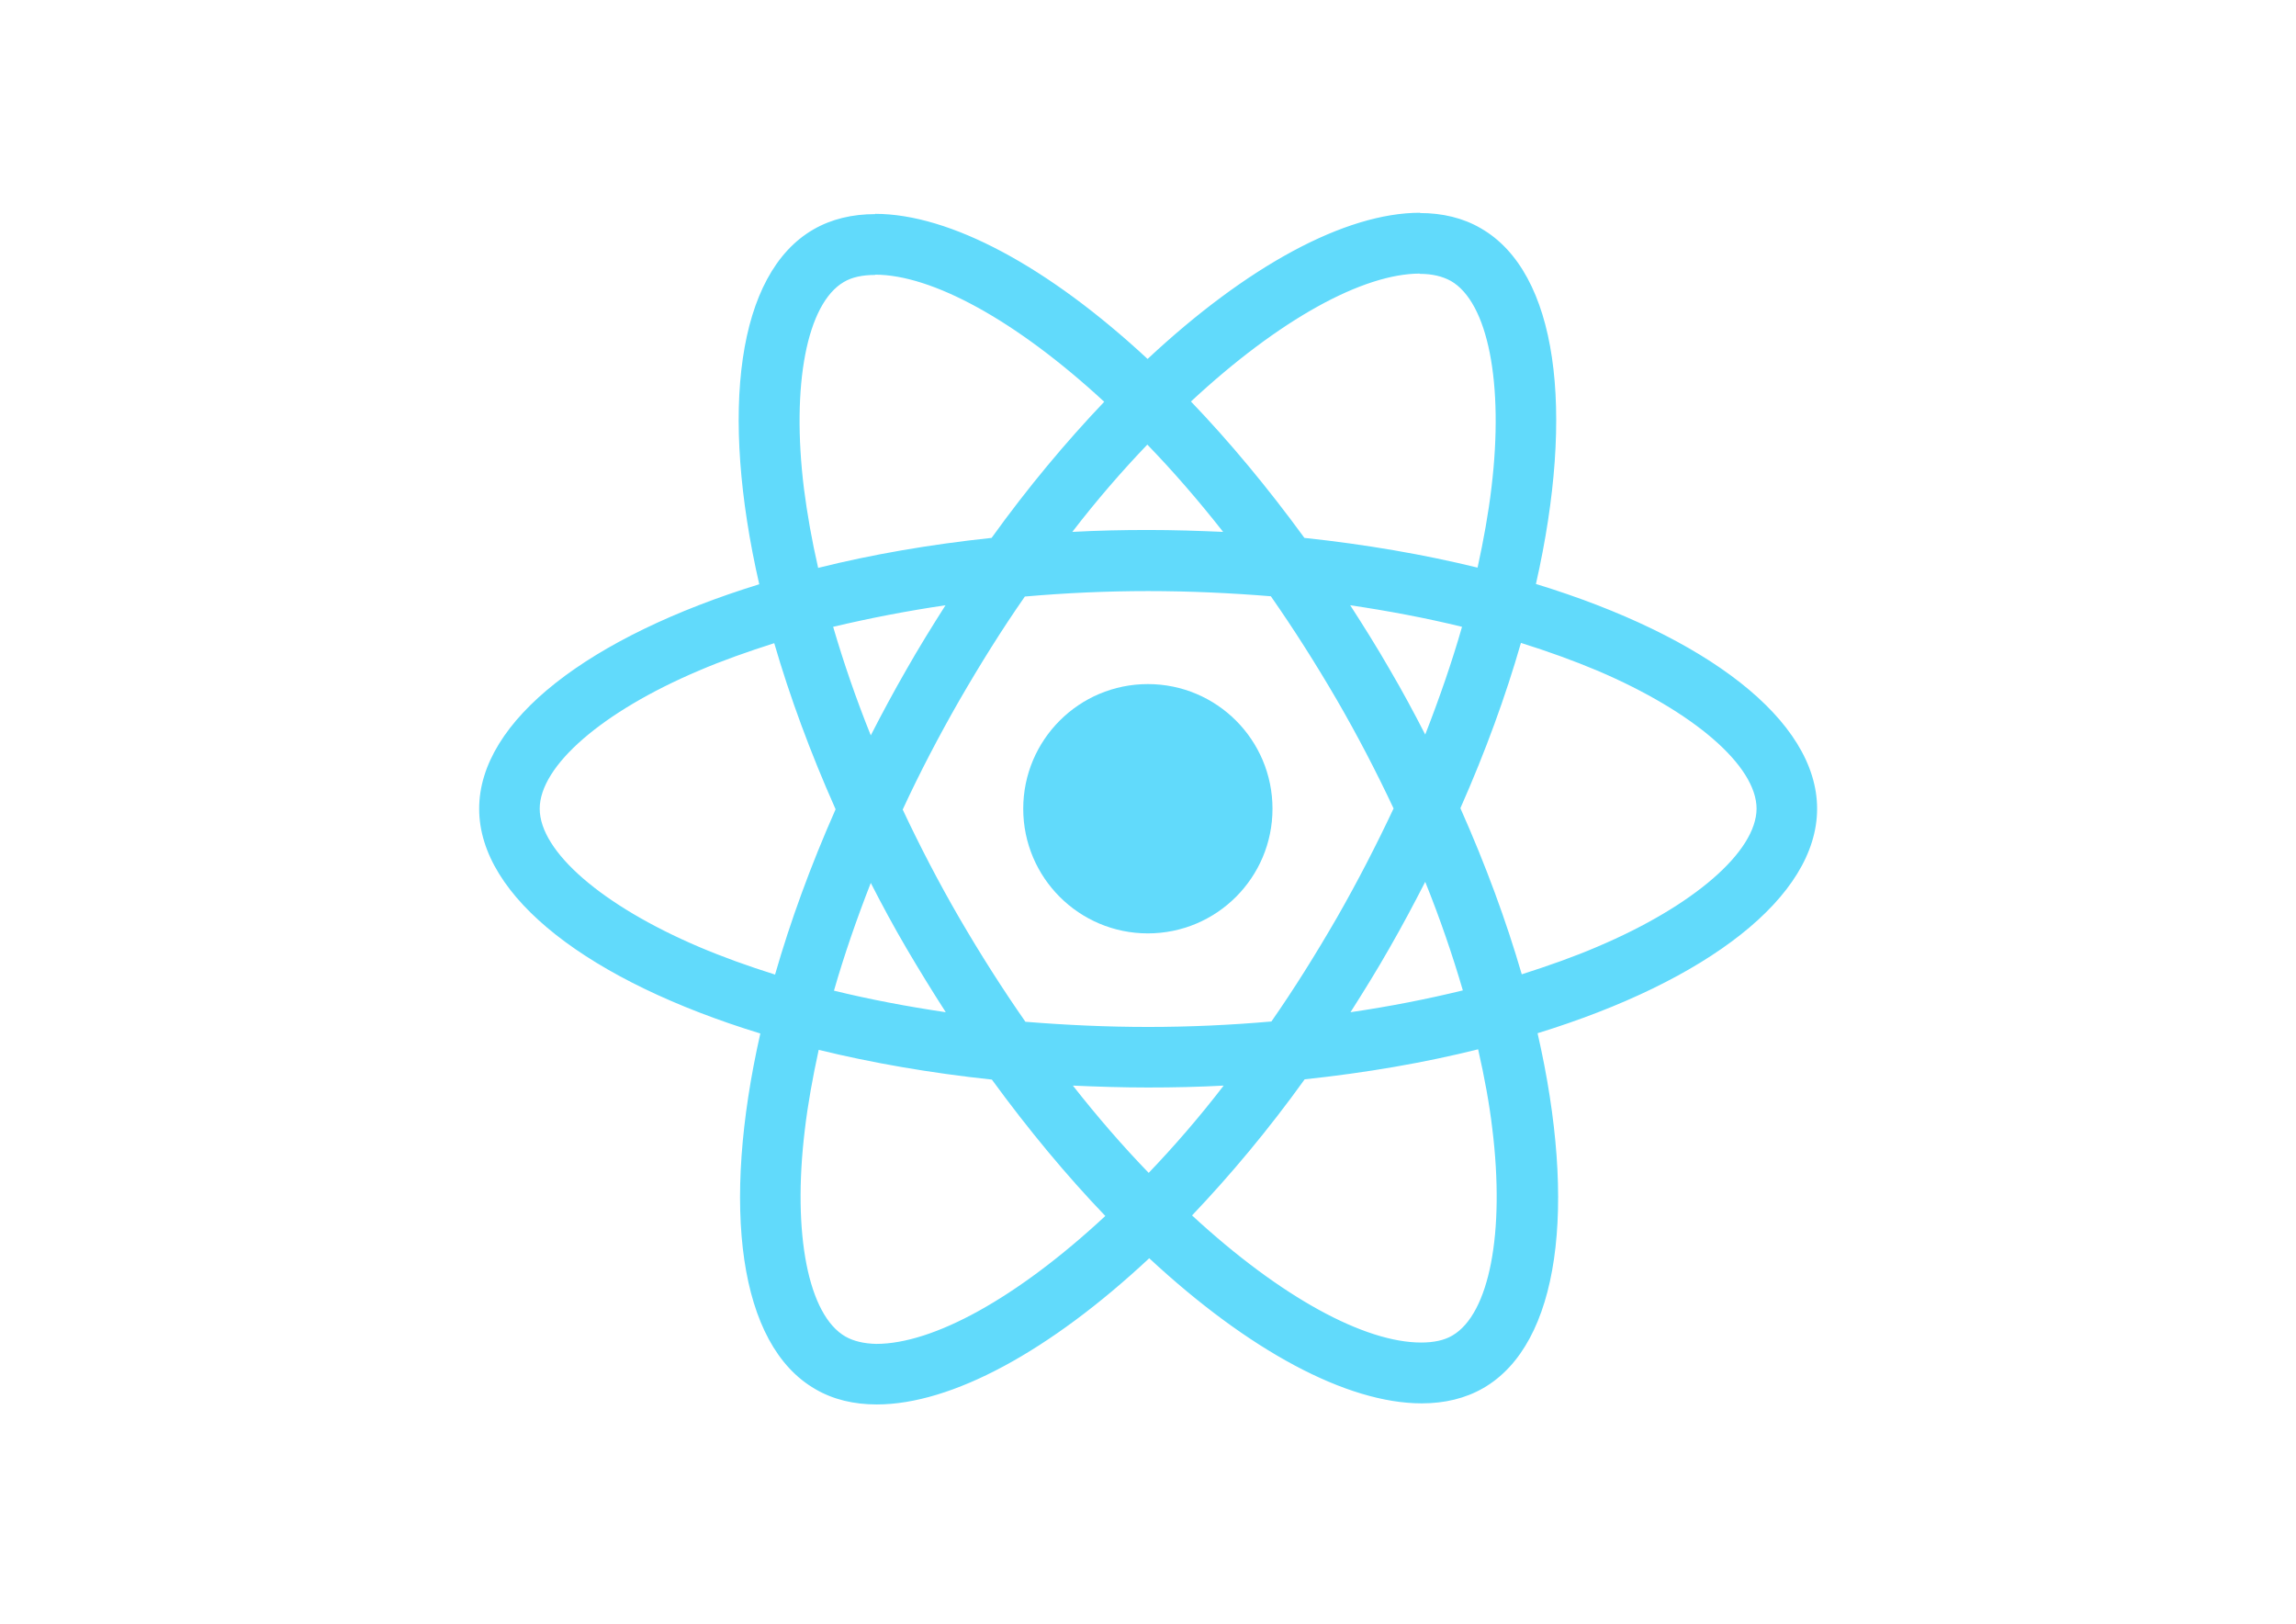
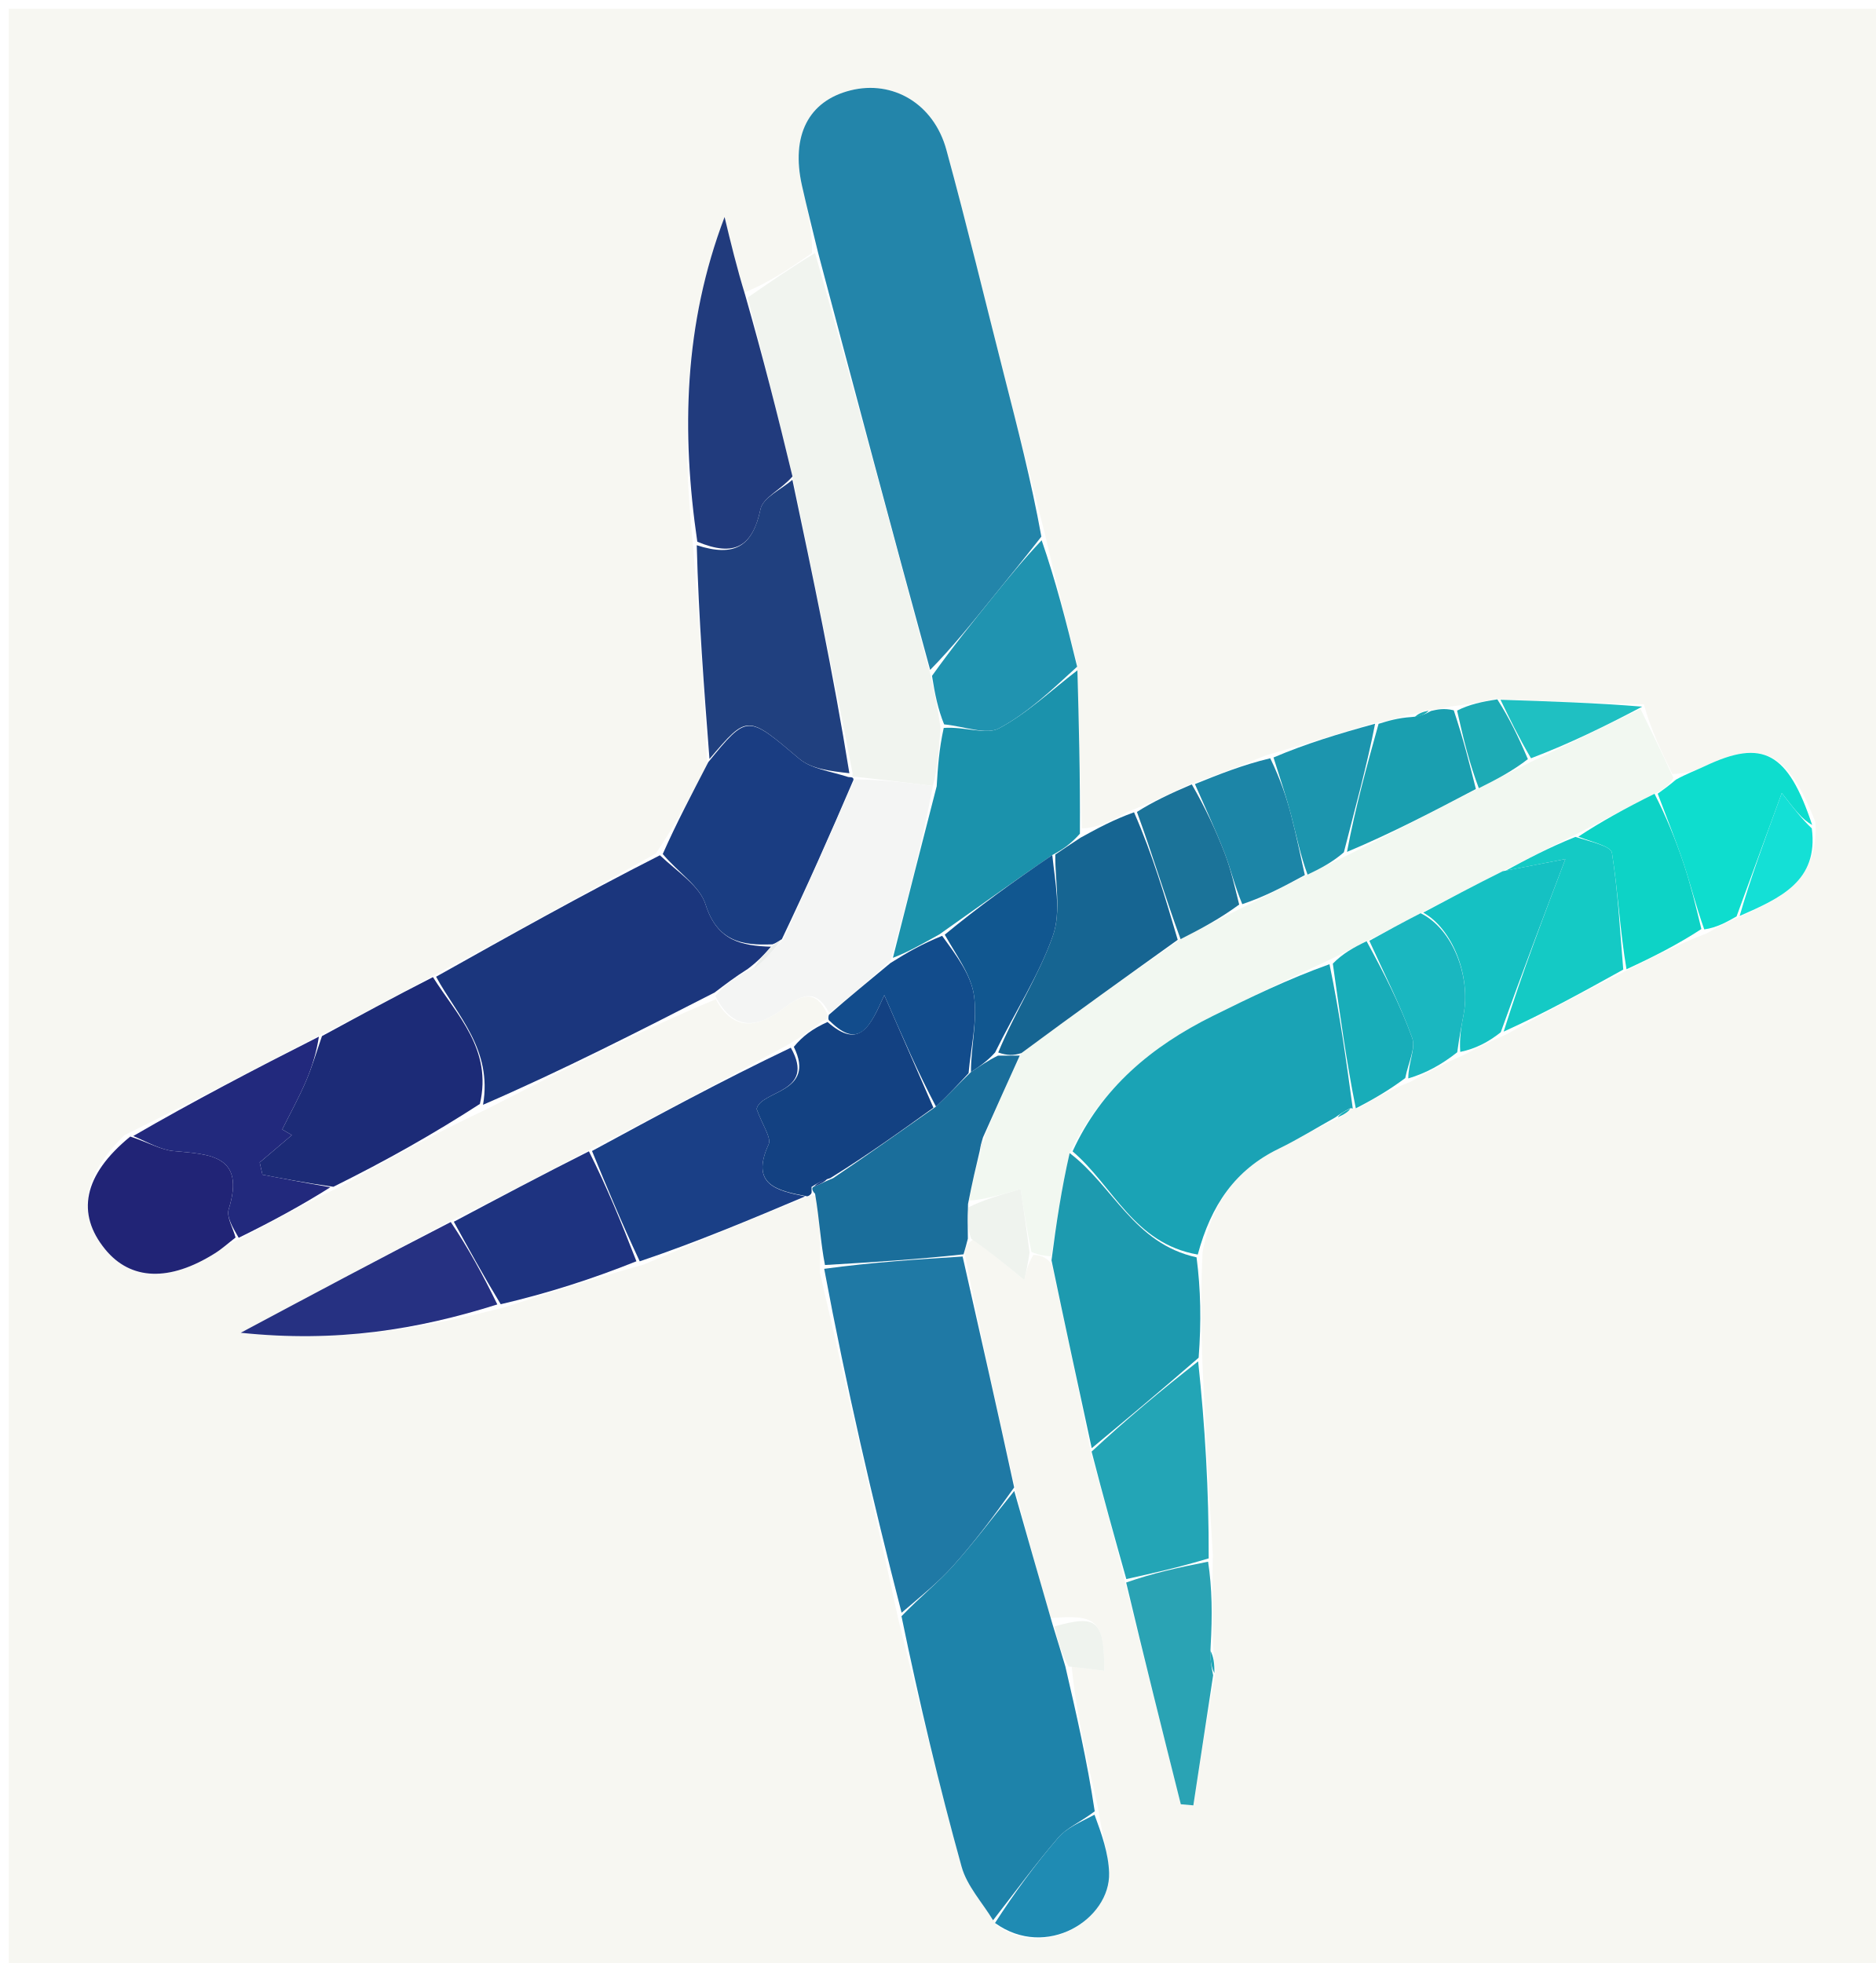
- <svg xmlns="http://www.w3.org/2000/svg" viewBox="0 0 841.9 595.3">
-   <g fill="#61DAFB">
-     <path d="M666.3 296.5c0-32.5-40.7-63.3-103.1-82.4 14.4-63.6 8-114.2-20.2-130.4-6.5-3.8-14.1-5.6-22.4-5.6v22.3c4.6 0 8.3.9 11.4 2.6 13.6 7.8 19.5 37.5 14.9 75.7-1.1 9.4-2.9 19.3-5.1 29.4-19.6-4.8-41-8.5-63.5-10.9-13.5-18.5-27.5-35.3-41.6-50 32.6-30.3 63.2-46.9 84-46.9V78c-27.5 0-63.5 19.6-99.9 53.6-36.4-33.8-72.4-53.2-99.9-53.2v22.3c20.7 0 51.4 16.5 84 46.6-14 14.7-28 31.4-41.3 49.9-22.6 2.4-44 6.1-63.6 11-2.3-10-4-19.7-5.2-29-4.7-38.2 1.1-67.9 14.6-75.8 3-1.8 6.9-2.6 11.5-2.6V78.5c-8.4 0-16 1.8-22.6 5.6-28.1 16.2-34.4 66.7-19.9 130.1-62.2 19.2-102.7 49.9-102.7 82.3 0 32.5 40.7 63.3 103.1 82.4-14.4 63.6-8 114.2 20.2 130.4 6.5 3.8 14.1 5.6 22.5 5.6 27.5 0 63.5-19.6 99.9-53.6 36.4 33.8 72.4 53.2 99.9 53.2 8.4 0 16-1.8 22.6-5.6 28.1-16.2 34.4-66.7 19.9-130.1 62-19.1 102.5-49.9 102.5-82.3zm-130.2-66.7c-3.7 12.9-8.3 26.2-13.5 39.5-4.1-8-8.4-16-13.1-24-4.6-8-9.5-15.8-14.4-23.4 14.2 2.1 27.9 4.7 41 7.9zm-45.8 106.5c-7.8 13.5-15.8 26.3-24.1 38.2-14.9 1.3-30 2-45.2 2-15.1 0-30.2-.7-45-1.9-8.3-11.9-16.4-24.6-24.2-38-7.6-13.1-14.5-26.4-20.8-39.8 6.2-13.4 13.2-26.8 20.7-39.9 7.8-13.5 15.8-26.3 24.1-38.2 14.9-1.3 30-2 45.2-2 15.1 0 30.2.7 45 1.9 8.3 11.9 16.4 24.6 24.2 38 7.6 13.1 14.5 26.4 20.8 39.8-6.3 13.4-13.2 26.8-20.7 39.9zm32.3-13c5.4 13.4 10 26.8 13.8 39.8-13.1 3.2-26.9 5.9-41.2 8 4.9-7.7 9.8-15.6 14.4-23.7 4.6-8 8.9-16.1 13-24.1zM421.2 430c-9.3-9.6-18.6-20.3-27.8-32 9 .4 18.2.7 27.5.7 9.4 0 18.7-.2 27.8-.7-9 11.7-18.3 22.4-27.5 32zm-74.4-58.9c-14.2-2.1-27.9-4.7-41-7.9 3.7-12.9 8.3-26.2 13.5-39.5 4.1 8 8.4 16 13.1 24 4.7 8 9.5 15.8 14.4 23.4zM420.7 163c9.3 9.6 18.6 20.3 27.8 32-9-.4-18.2-.7-27.5-.7-9.4 0-18.7.2-27.8.7 9-11.7 18.3-22.4 27.5-32zm-74 58.9c-4.9 7.7-9.8 15.6-14.4 23.7-4.6 8-8.9 16-13 24-5.4-13.4-10-26.8-13.8-39.8 13.1-3.1 26.9-5.8 41.2-7.9zm-90.5 125.2c-35.4-15.1-58.3-34.9-58.3-50.6 0-15.7 22.9-35.6 58.3-50.6 8.6-3.7 18-7 27.7-10.1 5.7 19.6 13.2 40 22.5 60.9-9.2 20.8-16.6 41.1-22.2 60.6-9.9-3.1-19.3-6.5-28-10.2zM310 490c-13.6-7.8-19.5-37.5-14.9-75.7 1.1-9.4 2.9-19.3 5.1-29.4 19.6 4.8 41 8.5 63.5 10.9 13.5 18.5 27.5 35.3 41.6 50-32.6 30.3-63.2 46.9-84 46.9-4.5-.1-8.3-1-11.3-2.7zm237.2-76.2c4.7 38.2-1.1 67.9-14.6 75.8-3 1.8-6.9 2.6-11.5 2.6-20.7 0-51.4-16.5-84-46.6 14-14.7 28-31.4 41.3-49.9 22.6-2.4 44-6.1 63.6-11 2.3 10.1 4.1 19.8 5.2 29.1zm38.5-66.7c-8.6 3.7-18 7-27.7 10.1-5.7-19.6-13.2-40-22.5-60.9 9.2-20.8 16.6-41.1 22.2-60.6 9.9 3.1 19.3 6.5 28.1 10.2 35.4 15.1 58.3 34.9 58.3 50.6-.1 15.7-23 35.6-58.4 50.6zM320.8 78.4z" />
-     <circle cx="420.9" cy="296.5" r="45.7" />
-     <path d="M520.5 78.1z" />
-   </g>
+ <svg xmlns="http://www.w3.org/2000/svg" version="1.1" id="Layer_1" x="0px" y="0px" width="100%" viewBox="0 0 215 225" enable-background="new 0 0 215 225" xml:space="preserve">
+   <path fill="#F7F7F2" opacity="1" stroke="none" d=" M117,226   C78,226 39.5,226 1,226   C1,151 1,76 1,1   C72.667,1 144.333,1 216,1   C216,76 216,151 216,226   C183.167,226 150.333,226 117,226  M171.247,80.12   C169.829,80.43 168.411,80.739 166.23,80.98   C165.491,81.149 164.752,81.318 163.48,81.411   C162.987,81.608 162.493,81.806 161.301,81.949   C160.2,82.288 159.099,82.628 157.204,82.945   C153.407,84.104 149.609,85.263 145.064,86.596   C142.36,87.688 139.656,88.781 136.234,89.941   C134.13,90.951 132.025,91.96 129.258,93.049   C127.547,93.985 125.836,94.921 123.973,94.95   C123.81,88.911 123.646,82.872 123.424,75.999   C122.204,71.271 120.984,66.542 119.702,60.973   C118.174,55.036 116.637,49.101 115.121,43.161   C112.907,34.493 110.822,25.791 108.462,17.163   C107.014,11.873 102.313,9.143 97.471,10.361   C92.66,11.571 90.627,15.537 91.916,21.281   C92.494,23.86 93.149,26.422 93.056,29.011   C90.601,30.71 88.146,32.408 85.141,33.596   C84.442,30.69 83.743,27.783 83.044,24.876   C78.377,37.159 78.08,49.52 79.456,62.822   C80.075,70.881 80.694,78.939 81.054,87.702   C79.307,90.984 77.56,94.267 75.159,97.835   C66.766,102.541 58.373,107.247 49.263,112.042   C45.143,114.281 41.023,116.519 36.19,118.888   C29.116,122.586 22.042,126.284 14.28,130.106   C9.494,134.72 8.741,139.133 12.048,143.19   C14.964,146.767 19.418,146.941 24.649,143.643   C25.48,143.119 26.217,142.448 27.714,141.906   C31.242,139.975 34.771,138.044 38.988,136.012   C44.325,132.998 49.663,129.984 55.72,127.16   C64.451,122.692 73.183,118.224 82.041,114.536   C84.184,118.498 87.117,117.632 89.867,115.526   C92.003,113.891 93.603,113.364 94.951,116.521   C94.951,116.521 94.834,116.917 94.234,117.063   C93.101,117.925 91.968,118.787 90.147,119.841   C82.715,123.87 75.283,127.899 67.143,132.003   C62.1,134.681 57.057,137.359 51.31,140.101   C43.796,144.112 36.282,148.123 27.591,152.763   C38.583,153.915 47.841,152.408 57.777,149.852   C62.847,148.216 67.916,146.581 73.745,144.955   C79.925,142.347 86.105,139.738 92.705,137.11   C92.705,137.11 93.033,136.848 93.822,137.211   C93.93,139.806 94.037,142.401 93.969,145.87   C96.987,158.911 100.005,171.951 102.999,185.788   C105.371,195.186 107.618,204.619 110.208,213.957   C110.821,216.169 112.584,218.063 114.261,220.724   C119.923,224.664 127.278,219.972 127.115,214.662   C127.046,212.427 126.261,210.214 125.846,207.221   C124.597,201.815 123.348,196.409 122.829,191.017   C124.063,191.182 125.298,191.346 126.575,191.517   C126.534,185.721 125.755,185.024 120.399,185.471   C119.013,180.612 117.628,175.752 116.225,170.086   C114.259,161.398 112.293,152.71 110.535,143.521   C110.666,143.005 110.797,142.49 111.688,142   C113.501,143.5 115.314,145 117.396,146.721   C117.613,145.745 117.806,144.872 118.435,143.834   C119.117,143.891 119.798,143.948 120.547,144.902   C122.073,151.932 123.599,158.962 125.097,166.766   C126.427,171.509 127.758,176.252 129.053,181.785   C131.147,190.125 133.24,198.465 135.334,206.805   C135.813,206.848 136.291,206.89 136.77,206.932   C137.527,201.961 138.283,196.989 139.324,191.552   C139.205,190.705 139.087,189.859 139.012,188.103   C138.964,185.068 138.916,182.032 139.005,178.244   C138.554,170.822 138.102,163.4 137.765,155.145   C137.692,151.482 137.618,147.819 137.826,143.522   C138.797,138.14 141.546,134.101 146.562,131.664   C148.773,130.59 150.873,129.287 153.627,128.047   C154.112,127.716 154.597,127.384 155.014,127.005   C155.014,127.005 155.046,127.081 155.731,126.998   C157.486,125.962 159.241,124.927 161.687,123.979   C163.465,122.996 165.243,122.012 167.709,120.948   C169.14,120.199 170.57,119.451 172.668,118.549   C177.127,116.077 181.585,113.605 186.782,111.055   C189.521,109.663 192.26,108.27 195.653,106.961   C196.779,106.321 197.904,105.68 199.733,104.941   C204.063,102.939 208.444,100.981 208.07,94.238   C204.911,86.162 202.014,84.689 195.449,87.791   C194.41,88.282 193.326,88.678 191.679,88.72   C190.456,86.232 189.234,83.743 188.409,80.74   C182.93,80.562 177.452,80.383 171.247,80.12  z" />
+   <path fill="#2385AA" opacity="1" stroke="none" d=" M93.769,28.992   C93.149,26.422 92.494,23.86 91.916,21.281   C90.627,15.537 92.66,11.571 97.471,10.361   C102.313,9.143 107.014,11.873 108.462,17.163   C110.822,25.791 112.907,34.493 115.121,43.161   C116.637,49.101 118.174,55.036 119.353,61.506   C117.273,64.165 115.535,66.287 113.811,68.419   C111.478,71.304 109.155,74.197 106.607,76.786   C102.181,60.654 97.975,44.823 93.769,28.992  z" />
+   <path fill="#F2F8F1" opacity="1" stroke="none" d=" M120.48,144.005   C119.798,143.948 119.117,143.891 118.217,143.5   C117.659,140.888 117.319,138.609 116.973,136.286   C114.45,137.021 112.778,137.509 111.062,137.61   C111.438,135.469 111.858,133.713 112.461,131.765   C112.718,131.231 112.791,130.889 112.865,130.196   C114.203,126.893 115.539,123.941 117.067,120.705   C123.165,116.188 129.073,111.955 135.305,107.646   C137.765,106.406 139.9,105.242 142.386,104.034   C145.008,102.762 147.278,101.532 149.858,100.25   C151.456,99.497 152.742,98.797 154.388,98.048   C159.549,95.479 164.351,92.958 169.49,90.345   C171.602,89.302 173.378,88.351 175.509,87.304   C179.914,85.223 183.963,83.238 188.012,81.254   C189.234,83.743 190.456,86.232 191.792,89.161   C191.267,90.059 190.629,90.516 189.627,90.984   C186.323,92.62 183.384,94.245 180.105,95.896   C177.365,97.214 174.963,98.507 172.229,99.86   C168.969,101.481 166.041,103.042 162.818,104.676   C160.662,105.777 158.801,106.806 156.628,107.884   C155.1,108.617 153.886,109.302 152.29,110.052   C147.608,112.227 143.298,114.321 139.006,116.448   C132.006,119.918 126.254,124.69 122.593,132.167   C121.663,136.244 121.072,140.124 120.48,144.005  z" />
+   <path fill="#1E83AA" opacity="1" stroke="none" d=" M113.818,220.102   C112.584,218.063 110.821,216.169 110.208,213.957   C107.618,204.619 105.371,195.186 103.32,185.252   C105.518,182.98 107.541,181.375 109.237,179.478   C111.696,176.727 113.919,173.765 116.243,170.893   C117.628,175.752 119.013,180.612 120.617,186.134   C121.257,188.199 121.678,189.601 122.099,191.003   C123.348,196.409 124.597,201.815 125.467,207.616   C123.801,208.871 122.253,209.506 121.28,210.637   C118.661,213.679 116.288,216.933 113.818,220.102  z" />
+   <path fill="#1F79A5" opacity="1" stroke="none" d=" M116.234,170.49   C113.919,173.765 111.696,176.727 109.237,179.478   C107.541,181.375 105.518,182.98 103.332,184.854   C100.005,171.951 96.987,158.911 94.462,145.433   C100.078,144.672 105.203,144.347 110.327,144.022   C112.293,152.71 114.259,161.398 116.234,170.49  z" />
+   <path fill="#1AA3B5" opacity="1" stroke="none" d=" M122.931,131.971   C126.254,124.69 132.006,119.918 139.006,116.448   C143.298,114.321 147.608,112.227 152.375,110.517   C153.576,116.304 154.311,121.693 155.046,127.081   C155.046,127.081 155.014,127.005 154.736,127.037   C153.98,127.408 153.502,127.748 153.023,128.088   C150.873,129.287 148.773,130.59 146.562,131.664   C141.546,134.101 138.797,138.14 137.278,143.799   C129.941,142.536 127.59,135.938 122.931,131.971  z" />
+   <path fill="#F1F4EF" opacity="1" stroke="none" d=" M93.413,29.002   C97.975,44.823 102.181,60.654 106.598,77.167   C107.152,79.564 107.495,81.279 107.792,83.4   C107.616,85.909 107.485,88.012 106.918,90.082   C103.674,89.692 100.867,89.335 97.95,89.029   C97.841,89.08 97.599,89.089 97.72,88.655   C95.499,77.146 93.158,66.072 90.827,54.612   C89.122,47.52 87.406,40.813 85.69,34.106   C88.146,32.408 90.601,30.71 93.413,29.002  z" />
+   <path fill="#1B367D" opacity="1" stroke="none" d=" M81.914,113.756   C73.183,118.224 64.451,122.692 55.361,126.63   C56.455,120.274 52.394,116.405 49.981,111.953   C58.373,107.247 66.766,102.541 75.631,98.032   C77.746,100.022 80.197,101.559 80.862,103.661   C82.187,107.854 84.977,108.4 88.376,108.514   C87.49,109.529 86.757,110.268 85.707,111.056   C84.232,111.988 83.073,112.872 81.914,113.756  z" />
+   <path fill="#20407F" opacity="1" stroke="none" d=" M90.816,54.997   C93.158,66.072 95.499,77.146 97.348,88.629   C95.085,88.373 92.967,88.121 91.608,86.972   C85.648,81.93 85.689,81.835 81.313,86.997   C80.694,78.939 80.075,70.881 79.854,62.495   C84.228,63.9 86.26,62.621 87.165,58.342   C87.443,57.028 89.548,56.101 90.816,54.997  z" />
+   <path fill="#1C2B77" opacity="1" stroke="none" d=" M49.622,111.997   C52.394,116.405 56.455,120.274 55.001,126.534   C49.663,129.984 44.325,132.998 38.21,136.03   C34.982,135.58 32.533,135.112 30.083,134.644   C29.976,134.175 29.87,133.707 29.764,133.238   C30.993,132.194 32.222,131.15 33.451,130.106   C33.083,129.889 32.715,129.673 32.348,129.456   C33.264,127.612 34.262,125.803 35.073,123.913   C35.791,122.241 36.301,120.48 36.903,118.758   C41.023,116.519 45.143,114.281 49.622,111.997  z" />
+   <path fill="#1B92AC" opacity="1" stroke="none" d=" M107.355,90.115   C107.485,88.012 107.616,85.909 108.162,83.436   C110.581,83.26 113.02,84.269 114.499,83.481   C117.751,81.747 120.517,79.104 123.482,76.833   C123.646,82.872 123.81,88.911 123.769,95.56   C122.692,96.762 121.819,97.355 120.605,98.006   C116.162,101.033 112.062,104.001 107.661,107.102   C105.669,108.203 103.977,109.171 102.337,109.787   C104.043,102.994 105.699,96.554 107.355,90.115  z" />
+   <path fill="#1D9AAF" opacity="1" stroke="none" d=" M122.593,132.167   C127.59,135.938 129.941,142.536 137.138,144.115   C137.618,147.819 137.692,151.482 137.378,155.622   C133.035,159.396 129.08,162.694 125.124,165.992   C123.599,158.962 122.073,151.932 120.514,144.454   C121.072,140.124 121.663,136.244 122.593,132.167  z" />
+   <path fill="#1A3D82" opacity="1" stroke="none" d=" M81.183,87.349   C85.689,81.835 85.648,81.93 91.608,86.972   C92.967,88.121 95.085,88.373 97.227,89.063   C97.599,89.089 97.841,89.08 97.815,89.395   C95.139,95.665 92.488,101.621 89.605,107.66   C89.127,107.968 88.845,108.133 88.529,108.239   C84.977,108.4 82.187,107.854 80.862,103.661   C80.197,101.559 77.746,100.022 75.958,97.889   C77.56,94.267 79.307,90.984 81.183,87.349  z" />
+   <path fill="#F4F5F4" opacity="1" stroke="none" d=" M89.837,107.576   C92.488,101.621 95.139,95.665 97.925,89.344   C100.867,89.335 103.674,89.692 106.918,90.082   C105.699,96.554 104.043,102.994 102.108,110.029   C99.567,112.457 97.306,114.288 95.045,116.119   C93.603,113.364 92.003,113.891 89.867,115.526   C87.117,117.632 84.184,118.498 81.978,114.146   C83.073,112.872 84.232,111.988 86.113,111.059   C87.836,109.868 88.836,108.722 89.837,107.576  z" />
+   <path fill="#1A3F86" opacity="1" stroke="none" d=" M92.285,137.129   C86.105,139.738 79.925,142.347 73.32,144.574   C71.214,140.104 69.532,136.016 67.851,131.928   C75.283,127.899 82.715,123.87 90.636,120.088   C93.597,125.305 87.17,124.953 86.719,127.115   C87.398,129.009 88.439,130.414 88.088,131.181   C85.97,135.807 89.035,136.47 92.285,137.129  z" />
+   <path fill="#213B7D" opacity="1" stroke="none" d=" M90.827,54.612   C89.548,56.101 87.443,57.028 87.165,58.342   C86.26,62.621 84.228,63.9 79.918,62.091   C78.08,49.52 78.377,37.159 83.044,24.876   C83.743,27.783 84.442,30.69 85.416,33.851   C87.406,40.813 89.122,47.52 90.827,54.612  z" />
+   <path fill="#1A6E9B" opacity="1" stroke="none" d=" M110.431,143.771   C105.203,144.347 100.078,144.672 94.55,144.996   C94.037,142.401 93.93,139.806 93.416,136.829   C93.009,136.447 93.011,136.045 93.311,136.006   C94.12,135.676 94.629,135.384 95.484,135.042   C99.547,132.315 103.264,129.639 107.274,126.837   C108.714,125.478 109.862,124.245 111.282,122.881   C112.374,122.166 113.192,121.582 114.369,120.999   C115.443,120.996 116.16,120.992 116.876,120.988   C115.539,123.941 114.203,126.893 112.658,130.376   C112.392,131.256 112.335,131.606 112.278,131.957   C111.858,133.713 111.438,135.469 110.947,137.997   C110.893,139.838 110.91,140.906 110.928,141.974   C110.797,142.49 110.666,143.005 110.431,143.771  z" />
+   <path fill="#134182" opacity="1" stroke="none" d=" M93.011,136.045   C93.011,136.045 93.009,136.447 93.021,136.648   C93.033,136.848 92.705,137.11 92.495,137.12   C89.035,136.47 85.97,135.807 88.088,131.181   C88.439,130.414 87.398,129.009 86.719,127.115   C87.17,124.953 93.597,125.305 90.98,119.992   C91.968,118.787 93.101,117.925 94.846,117.14   C98.54,120.398 99.757,117.598 101.349,114.066   C103.534,119.07 105.258,123.016 106.981,126.963   C103.264,129.639 99.547,132.315 95.167,135.033   C94.006,135.398 93.509,135.722 93.011,136.045  z" />
+   <path fill="#166592" opacity="1" stroke="none" d=" M117.067,120.705   C116.16,120.992 115.443,120.996 114.406,120.638   C116.337,115.961 119.066,111.813 120.668,107.268   C121.652,104.475 120.912,101.075 120.947,97.947   C121.819,97.355 122.692,96.762 123.845,96.014   C125.836,94.921 127.547,93.985 129.973,93.105   C132.118,98.014 133.549,102.868 134.98,107.721   C129.073,111.955 123.165,116.188 117.067,120.705  z" />
+   <path fill="#23A5B6" opacity="1" stroke="none" d=" M125.11,166.379   C129.08,162.694 133.035,159.396 137.321,156.039   C138.102,163.4 138.554,170.822 138.53,178.622   C135.066,179.666 132.077,180.33 129.088,180.995   C127.758,176.252 126.427,171.509 125.11,166.379  z" />
+   <path fill="#1E3380" opacity="1" stroke="none" d=" M67.497,131.965   C69.532,136.016 71.214,140.104 72.94,144.569   C67.916,146.581 62.847,148.216 57.387,149.492   C55.336,146.1 53.675,143.069 52.014,140.037   C57.057,137.359 62.1,134.681 67.497,131.965  z" />
+   <path fill="#212476" opacity="1" stroke="none" d=" M26.998,141.845   C26.217,142.448 25.48,143.119 24.649,143.643   C19.418,146.941 14.964,146.767 12.048,143.19   C8.741,139.133 9.494,134.72 14.929,130.273   C17.019,130.959 18.433,131.803 19.91,131.936   C24.068,132.309 28.143,132.401 26.216,138.584   C25.93,139.501 26.711,140.75 26.998,141.845  z" />
+   <path fill="#2093B0" opacity="1" stroke="none" d=" M123.453,76.416   C120.517,79.104 117.751,81.747 114.499,83.481   C113.02,84.269 110.581,83.26 108.208,83.03   C107.495,81.279 107.152,79.564 106.818,77.468   C109.155,74.197 111.478,71.304 113.811,68.419   C115.535,66.287 117.273,64.165 119.385,61.926   C120.984,66.542 122.204,71.271 123.453,76.416  z" />
+   <path fill="#22297D" opacity="1" stroke="none" d=" M27.356,141.875   C26.711,140.75 25.93,139.501 26.216,138.584   C28.143,132.401 24.068,132.309 19.91,131.936   C18.433,131.803 17.019,130.959 15.273,130.211   C22.042,126.284 29.116,122.586 36.547,118.823   C36.301,120.48 35.791,122.241 35.073,123.913   C34.262,125.803 33.264,127.612 32.348,129.456   C32.715,129.673 33.083,129.889 33.451,130.106   C32.222,131.15 30.993,132.194 29.764,133.238   C29.87,133.707 29.976,134.175 30.083,134.644   C32.533,135.112 34.982,135.58 37.866,136.081   C34.771,138.044 31.242,139.975 27.356,141.875  z" />
+   <path fill="#263182" opacity="1" stroke="none" d=" M51.662,140.069   C53.675,143.069 55.336,146.1 56.999,149.515   C47.841,152.408 38.583,153.915 27.591,152.763   C36.282,148.123 43.796,144.112 51.662,140.069  z" />
+   <path fill="#0EDDCE" opacity="1" stroke="none" d=" M189.991,90.973   C190.629,90.516 191.267,90.059 192.084,89.36   C193.326,88.678 194.41,88.282 195.449,87.791   C202.014,84.689 204.911,86.162 207.693,94.563   C206.562,93.918 205.807,92.947 204.212,90.895   C202.196,96.397 200.613,100.718 199.03,105.039   C197.904,105.68 196.779,106.321 195.325,106.529   C194.335,103.749 193.759,101.372 192.987,99.062   C192.077,96.336 190.997,93.667 189.991,90.973  z" />
+   <path fill="#14CAC5" opacity="1" stroke="none" d=" M172.562,99.8   C174.963,98.507 177.365,97.214 180.554,95.927   C182.527,96.534 184.63,96.994 184.75,97.763   C185.442,102.179 185.663,106.669 186.044,111.134   C181.585,113.605 177.127,116.077 172.335,118.244   C174.491,111.396 176.98,104.852 179.409,98.465   C177.767,98.785 175.164,99.292 172.562,99.8  z" />
+   <path fill="#2AA3B4" opacity="1" stroke="none" d=" M129.071,181.39   C132.077,180.33 135.066,179.666 138.462,178.999   C138.916,182.032 138.964,185.068 138.749,188.75   C138.671,190.271 138.856,191.144 139.04,192.018   C138.283,196.989 137.527,201.961 136.77,206.932   C136.291,206.89 135.813,206.848 135.334,206.805   C133.24,198.465 131.147,190.125 129.071,181.39  z" />
+   <path fill="#15C1C3" opacity="1" stroke="none" d=" M172.229,99.86   C175.164,99.292 177.767,98.785 179.409,98.465   C176.98,104.852 174.491,111.396 172.001,118.321   C170.57,119.451 169.14,120.199 167.36,120.571   C167.25,118.916 167.482,117.636 167.73,116.36   C168.6,111.876 166.467,106.44 163.113,104.604   C166.041,103.042 168.969,101.481 172.229,99.86  z" />
+   <path fill="#124C8C" opacity="1" stroke="none" d=" M107.274,126.837   C105.258,123.016 103.534,119.07 101.349,114.066   C99.757,117.598 98.54,120.398 95.146,117.068   C94.834,116.917 94.951,116.521 94.998,116.32   C97.306,114.288 99.567,112.457 102.057,110.383   C103.977,109.171 105.669,108.203 107.977,107.266   C109.659,109.578 111.319,111.779 111.638,114.16   C112.023,117.03 111.27,120.054 111.009,123.011   C109.862,124.245 108.714,125.478 107.274,126.837  z" />
+   <path fill="#1A9FB0" opacity="1" stroke="none" d=" M169.153,90.437   C164.351,92.958 159.549,95.479 154.381,97.644   C155.343,92.514 156.671,87.741 157.999,82.967   C159.099,82.628 160.2,82.288 161.795,82.185   C162.864,82.11 163.438,81.799 164.012,81.488   C164.752,81.318 165.491,81.149 166.616,81.413   C167.718,84.711 168.435,87.574 169.153,90.437  z" />
+   <path fill="#0DD3C6" opacity="1" stroke="none" d=" M186.413,111.094   C185.663,106.669 185.442,102.179 184.75,97.763   C184.63,96.994 182.527,96.534 180.892,95.901   C183.384,94.245 186.323,92.62 189.627,90.984   C190.997,93.667 192.077,96.336 192.987,99.062   C193.759,101.372 194.335,103.749 194.998,106.487   C192.26,108.27 189.521,109.663 186.413,111.094  z" />
+   <path fill="#1C85A7" opacity="1" stroke="none" d=" M149.548,100.303   C147.278,101.532 145.008,102.762 142.376,103.636   C141.469,101.444 141.043,99.56 140.352,97.778   C139.316,95.105 138.095,92.504 136.952,89.873   C139.656,88.781 142.36,87.688 145.584,86.912   C146.73,89.283 147.421,91.32 147.964,93.396   C148.563,95.68 149.026,97.999 149.548,100.303  z" />
+   <path fill="#1C95AE" opacity="1" stroke="none" d=" M149.858,100.25   C149.026,97.999 148.563,95.68 147.964,93.396   C147.421,91.32 146.73,89.283 145.958,86.825   C149.609,85.263 153.407,84.104 157.601,82.956   C156.671,87.741 155.343,92.514 154.022,97.692   C152.742,98.797 151.456,99.497 149.858,100.25  z" />
+   <path fill="#1AB7C0" opacity="1" stroke="none" d=" M162.818,104.676   C166.467,106.44 168.6,111.876 167.73,116.36   C167.482,117.636 167.25,118.916 167.016,120.611   C165.243,122.012 163.465,122.996 161.404,123.61   C161.401,121.802 162.278,120.146 161.849,118.963   C160.472,115.16 158.614,111.531 156.941,107.835   C158.801,106.806 160.662,105.777 162.818,104.676  z" />
+   <path fill="#1B7399" opacity="1" stroke="none" d=" M136.593,89.907   C138.095,92.504 139.316,95.105 140.352,97.778   C141.043,99.56 141.469,101.444 142.024,103.68   C139.9,105.242 137.765,106.406 135.305,107.646   C133.549,102.868 132.118,98.014 130.304,93.065   C132.025,91.96 134.13,90.951 136.593,89.907  z" />
+   <path fill="#1F8BB3" opacity="1" stroke="none" d=" M114.039,220.413   C116.288,216.933 118.661,213.679 121.28,210.637   C122.253,209.506 123.801,208.871 125.444,208.001   C126.261,210.214 127.046,212.427 127.115,214.662   C127.278,219.972 119.923,224.664 114.039,220.413  z" />
+   <path fill="#18ADB9" opacity="1" stroke="none" d=" M156.628,107.884   C158.614,111.531 160.472,115.16 161.849,118.963   C162.278,120.146 161.401,121.802 161.059,123.567   C159.241,124.927 157.486,125.962 155.389,127.039   C154.311,121.693 153.576,116.304 152.756,110.451   C153.886,109.302 155.1,108.617 156.628,107.884  z" />
+   <path fill="#1FC0C2" opacity="1" stroke="none" d=" M188.21,80.997   C183.963,83.238 179.914,85.223 175.468,86.914   C174.038,84.482 173.006,82.344 171.973,80.205   C177.452,80.383 182.93,80.562 188.21,80.997  z" />
+   <path fill="#14E0D6" opacity="1" stroke="none" d=" M199.381,104.99   C200.613,100.718 202.196,96.397 204.212,90.895   C205.807,92.947 206.562,93.918 207.651,94.946   C208.444,100.981 204.063,102.939 199.381,104.99  z" />
+   <path fill="#1DABB5" opacity="1" stroke="none" d=" M171.61,80.162   C173.006,82.344 174.038,84.482 175.112,87.011   C173.378,88.351 171.602,89.302 169.49,90.345   C168.435,87.574 167.718,84.711 166.997,81.448   C168.411,80.739 169.829,80.43 171.61,80.162  z" />
+   <path fill="#EFF3EE" opacity="1" stroke="none" d=" M111.308,141.987   C110.91,140.906 110.893,139.838 110.991,138.383   C112.778,137.509 114.45,137.021 116.973,136.286   C117.319,138.609 117.659,140.888 117.999,143.582   C117.806,144.872 117.613,145.745 117.396,146.721   C115.314,145 113.501,143.5 111.308,141.987  z" />
+   <path fill="#EFF3EE" opacity="1" stroke="none" d=" M122.464,191.01   C121.678,189.601 121.257,188.199 120.845,186.427   C125.755,185.024 126.534,185.721 126.575,191.517   C125.298,191.346 124.063,191.182 122.464,191.01  z" />
+   <path fill="#23A5B6" opacity="1" stroke="none" d=" M139.182,191.785   C138.856,191.144 138.671,190.271 138.727,189.205   C139.087,189.859 139.205,190.705 139.182,191.785  z" />
+   <path fill="#1DABB5" opacity="1" stroke="none" d=" M163.746,81.449   C163.438,81.799 162.864,82.11 162.145,82.212   C162.493,81.806 162.987,81.608 163.746,81.449  z" />
+   <path fill="#18ADB9" opacity="1" stroke="none" d=" M153.325,128.068   C153.502,127.748 153.98,127.408 154.77,127.061   C154.597,127.384 154.112,127.716 153.325,128.068  z" />
+   <path fill="#EFF3EE" opacity="1" stroke="none" d=" M112.461,131.765   C112.335,131.606 112.392,131.256 112.657,130.726   C112.791,130.889 112.718,131.231 112.461,131.765  z" />
+   <path fill="#EBEEEC" opacity="1" stroke="none" d=" M89.605,107.66   C88.836,108.722 87.836,109.868 86.429,111.011   C86.757,110.268 87.49,109.529 88.376,108.514   C88.845,108.133 89.127,107.968 89.605,107.66  z" />
+   <path fill="#115790" opacity="1" stroke="none" d=" M111.282,122.881   C111.27,120.054 112.023,117.03 111.638,114.16   C111.319,111.779 109.659,109.578 108.277,107.133   C112.062,104.001 116.162,101.033 120.605,98.006   C120.912,101.075 121.652,104.475 120.668,107.268   C119.066,111.813 116.337,115.961 114.047,120.638   C113.192,121.582 112.374,122.166 111.282,122.881  z" />
+   <path fill="#1A3F86" opacity="1" stroke="none" d=" M93.311,136.006   C93.509,135.722 94.006,135.398 94.821,135.084   C94.629,135.384 94.12,135.676 93.311,136.006  z" />
</svg>
